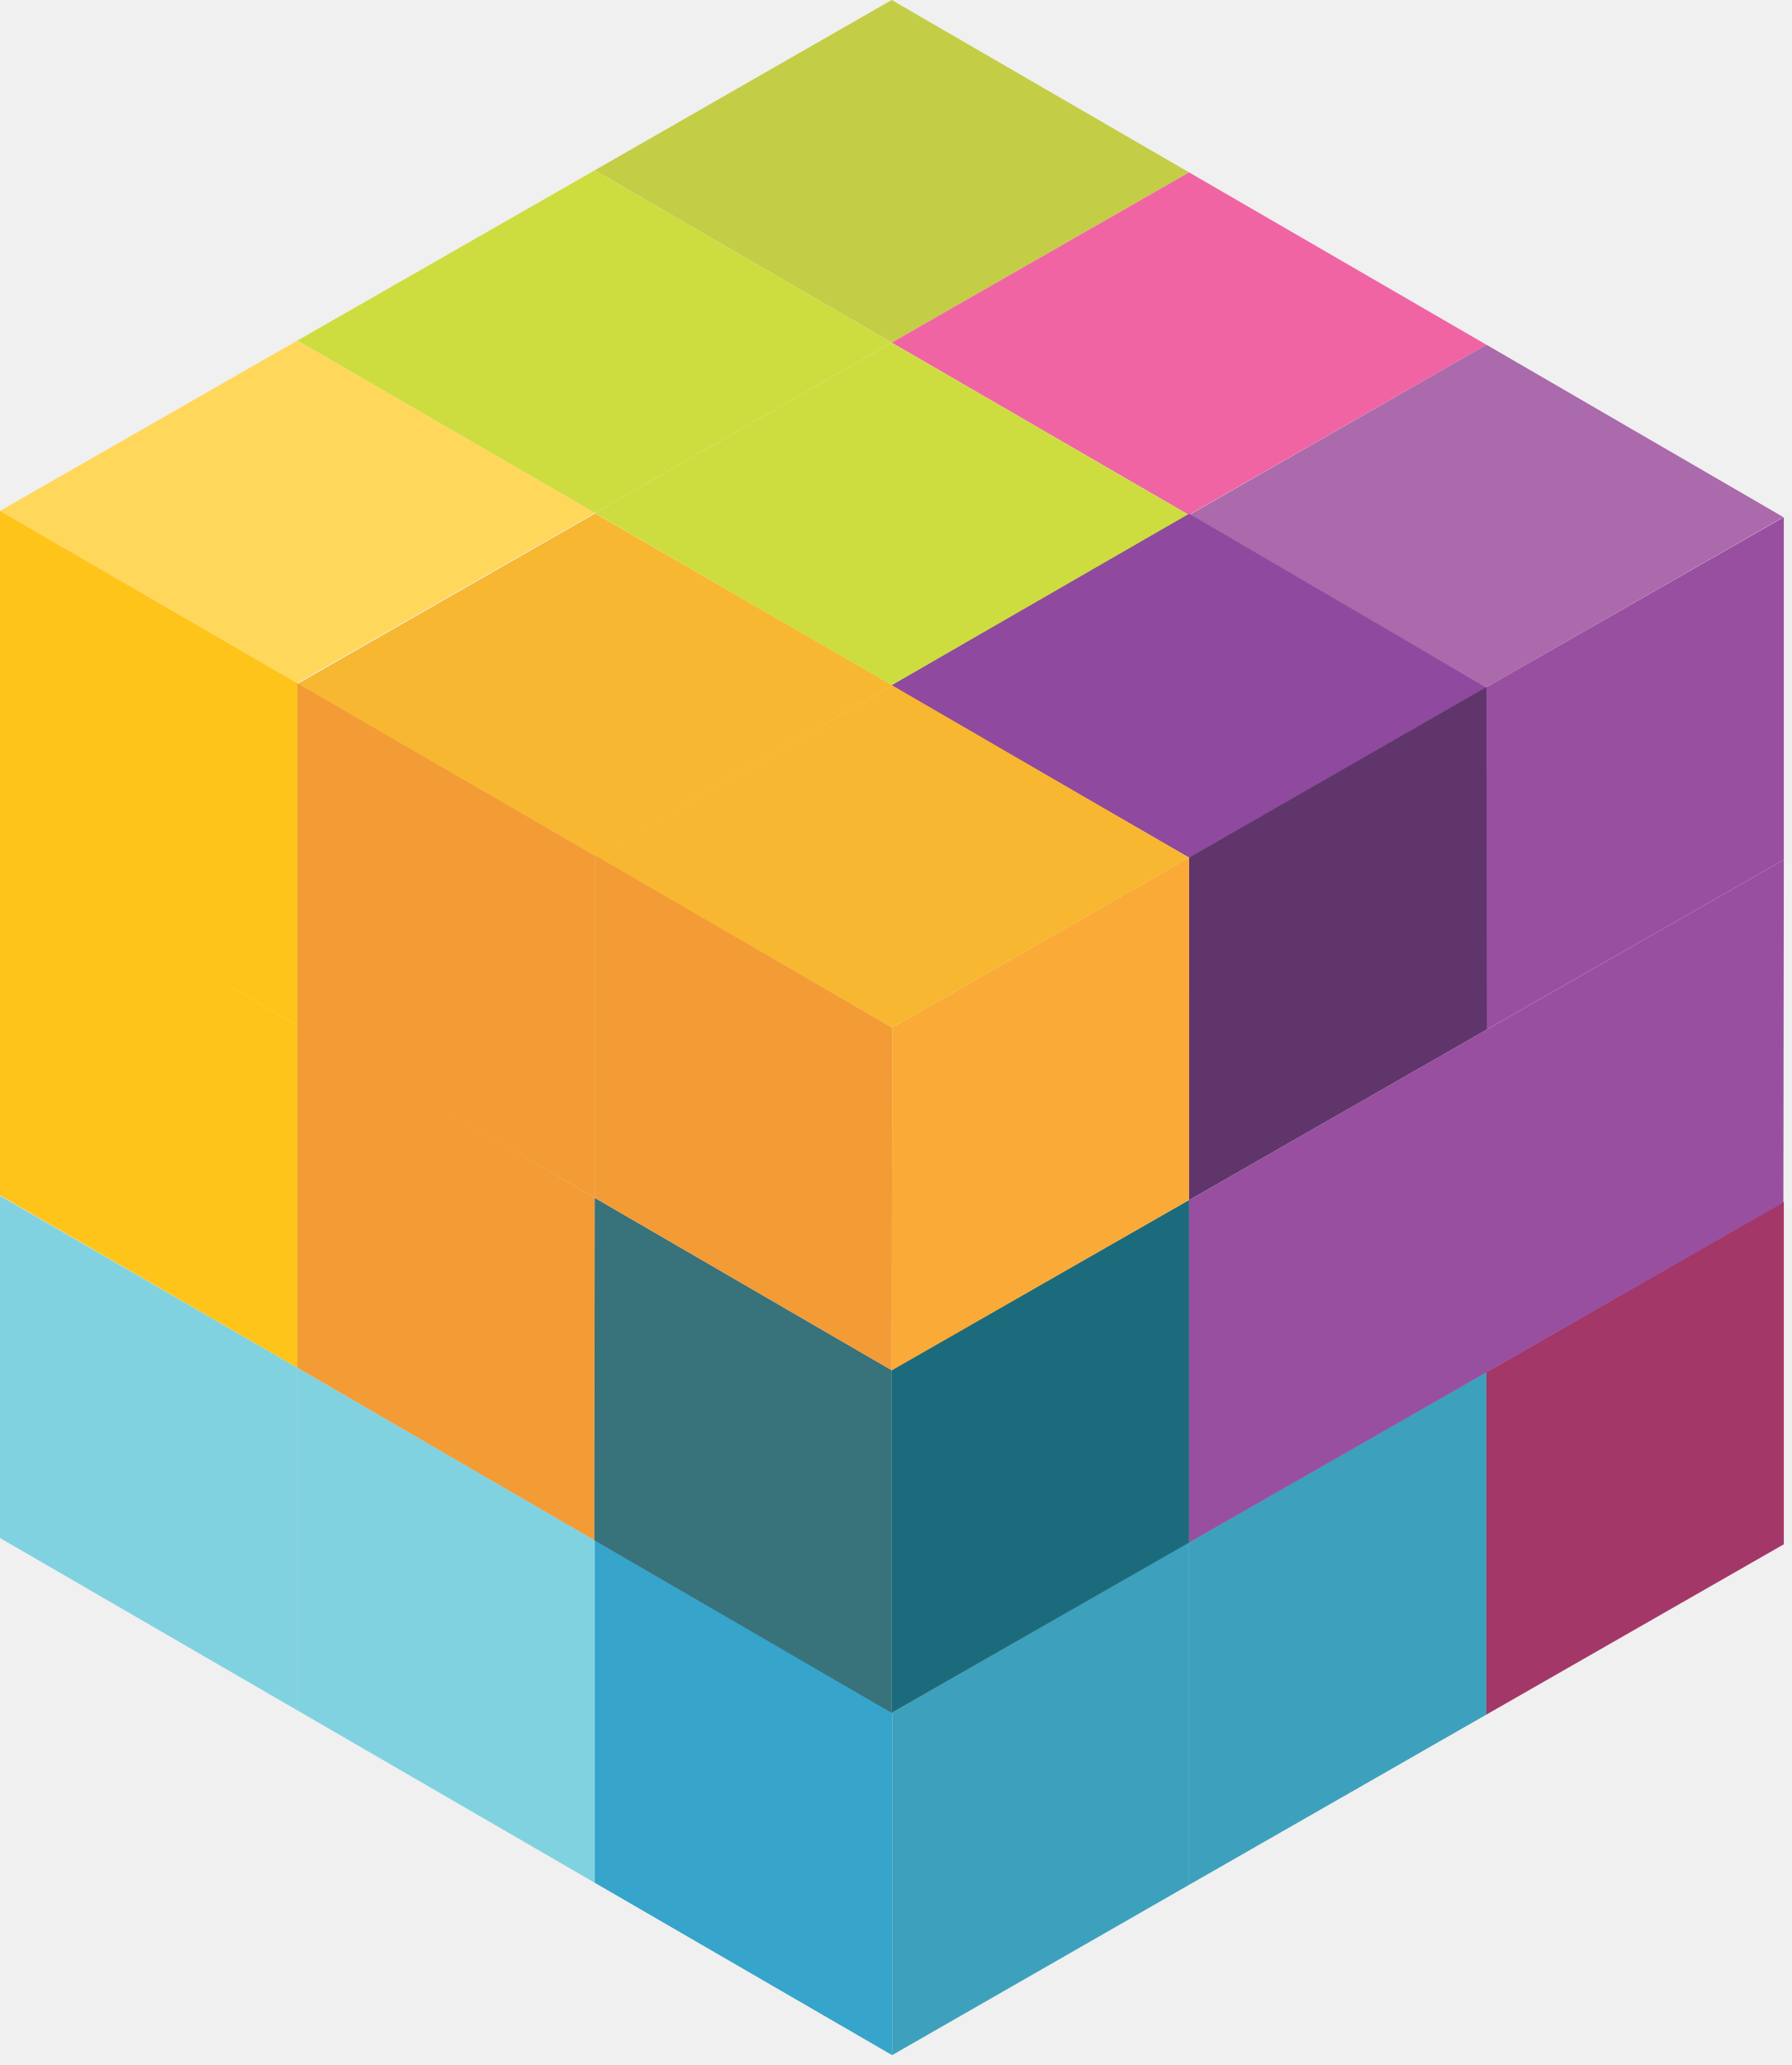
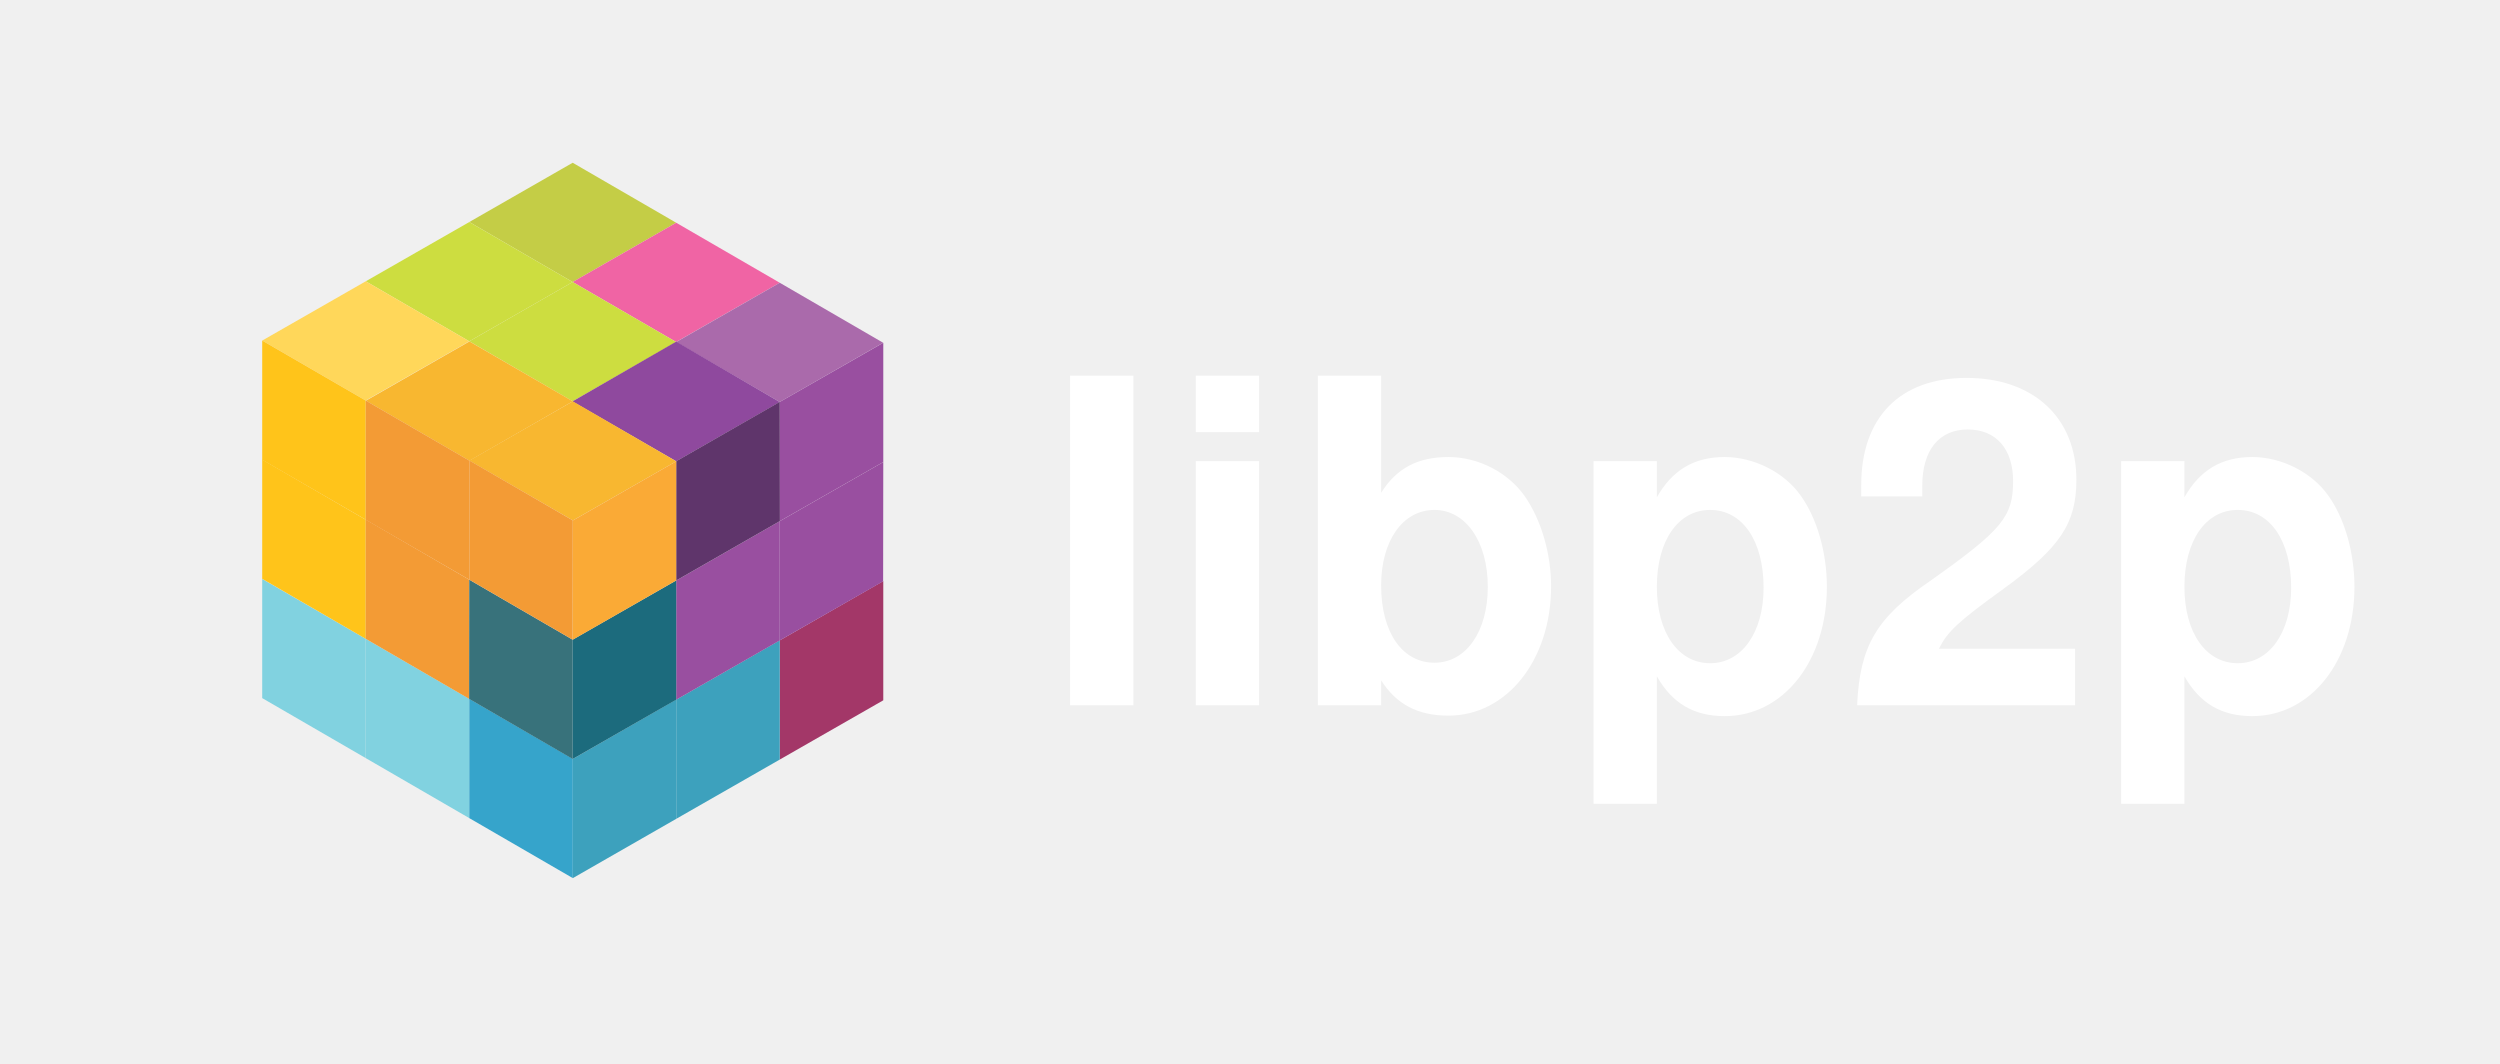
- <svg xmlns="http://www.w3.org/2000/svg" viewBox="0 0 138 159" fill="none">
-   <path d="M137.382 92.522L114.673 105.536L114.479 105.633V132.017L137.382 118.906V92.522Z" fill="#A33768" />
-   <path d="M114.479 105.633L91.771 118.648L91.577 118.745V145.129L114.479 132.017V105.633Z" fill="#3DA1BD" />
-   <path d="M22.902 131.695V105.311L6.10352e-05 92.071V118.423L22.902 131.695Z" fill="#81D2E0" />
-   <path d="M45.805 144.968V118.584L22.902 105.311V131.695L45.805 144.968Z" fill="#81D2E0" />
-   <path d="M68.707 158.24V131.856L45.805 118.584V144.968L68.707 158.24Z" fill="#36A4CB" />
-   <path d="M91.577 118.744L68.901 131.759L68.707 131.856V158.24L91.577 145.129V118.744Z" fill="#3DA1BD" />
-   <path d="M137.382 66.202L114.474 79.286L114.447 105.665H114.479L137.349 92.586L137.382 66.202Z" fill="#994FA0" />
-   <path d="M114.479 79.281L91.771 92.296L91.577 92.393V118.777L114.479 105.666V79.281V79.314V79.281Z" fill="#994FA0" />
-   <path d="M22.902 105.311V78.959L6.10352e-05 65.654V92.038L22.902 105.311Z" fill="#FFC41A" />
-   <path d="M45.772 118.583L45.805 92.232L22.902 78.927V105.311L45.772 118.583Z" fill="#F39B35" />
-   <path d="M68.675 131.888V105.504L45.805 92.232L45.772 118.583L45.805 118.616L68.675 131.888Z" fill="#38727B" />
-   <path d="M91.577 92.393L68.869 105.375L68.675 105.504V131.888L91.577 118.777V92.393Z" fill="#1C6B7D" />
-   <path d="M68.675 26.384L68.944 26.234L91.577 13.273L68.675 0L45.805 13.111L68.675 26.384Z" fill="#C4CD46" />
-   <path d="M91.577 39.657L91.771 39.528L114.479 26.545L91.577 13.273L68.675 26.384L91.577 39.657Z" fill="#F064A4" />
-   <path d="M114.479 52.93L114.673 52.801L137.349 39.818L114.479 26.545L91.577 39.657L114.479 52.93Z" fill="#AA6AAB" />
-   <path d="M137.382 39.818L114.673 52.801L114.479 52.929V79.281L137.382 66.202V66.17V39.818Z" fill="#994FA0" />
-   <path d="M45.805 39.495L46.031 39.366L68.675 26.384L45.805 13.111L22.902 26.223L45.805 39.495Z" fill="#CDDD40" />
-   <path d="M68.675 52.768L91.577 39.657L68.675 26.384L45.805 39.496L68.675 52.768Z" fill="#CDDD40" />
-   <path d="M91.577 66.041L114.479 52.929L91.577 39.56H91.448H91.577L68.61 52.8L91.577 66.041Z" fill="#8F499E" />
-   <path d="M114.479 52.897L91.771 65.912L91.577 66.041L91.573 92.407L114.508 79.266L114.479 52.897Z" fill="#5F356B" />
-   <path d="M22.902 52.607L23.096 52.478L45.805 39.496L22.902 26.223L6.10352e-05 39.335L22.902 52.607Z" fill="#FFD75A" />
-   <path d="M22.902 78.959V52.607L0 39.335V65.719L22.902 78.959Z" fill="#FFC41A" />
-   <path d="M45.837 65.916L68.707 52.773L45.837 39.532L22.934 52.644L45.837 65.916Z" fill="#F8B730" />
-   <path d="M45.805 92.232V65.88L22.902 52.607V78.959V78.991L45.805 92.232Z" fill="#F39B35" />
-   <path d="M68.707 79.12L68.901 79.023L91.584 66.041L68.707 52.768L45.805 65.88L68.707 79.12Z" fill="#F8B730" />
-   <path d="M68.671 105.503L68.707 79.12L45.805 65.847V92.199V92.231L68.671 105.503Z" fill="#F39B35" />
-   <path d="M91.577 66.041L68.901 79.023L68.707 79.12V79.152L68.668 105.52L91.577 92.393V66.041Z" fill="#FAAA36" />
+ <svg xmlns="http://www.w3.org/2000/svg" width="553" height="235.3" data-name="Layer 1">
+   <g>
+     <path id="svg_3" fill="#A33768" d="m195.382,128.522l-22.709,13.014l-0.194,0.097l0,26.384l22.903,-13.111l0,-26.384z" />
+     <path id="svg_4" fill="#3DA1BD" d="m172.479,141.633l-22.708,13.015l-0.194,0.097l0,26.384l22.902,-13.112l0,-26.384z" />
+     <path id="svg_5" fill="#81D2E0" d="m80.902,167.695l0,-26.384l-22.902,-13.24l0,26.352l22.902,13.272z" />
+     <path id="svg_6" fill="#81D2E0" d="m103.805,180.968l0,-26.384l-22.902,-13.273l0,26.384l22.902,13.273z" />
+     <path id="svg_7" fill="#36A4CB" d="m126.707,194.24l0,-26.384l-22.902,-13.272l0,26.384l22.902,13.272z" />
+     <path id="svg_8" fill="#3DA1BD" d="m149.577,154.744l-22.676,13.015l-0.194,0.097l0,26.384l22.87,-13.111l0,-26.385z" />
+     <path id="svg_9" fill="#994FA0" d="m195.382,102.202l-22.908,13.084l-0.027,26.379l0.032,0l22.87,-13.079l0.033,-26.384z" />
+     <path id="svg_10" fill="#994FA0" d="m172.479,115.281l-22.708,13.015l-0.194,0.097l0,26.384l22.902,-13.111l0,-26.385l0,0.032l0,-0.032z" />
+     <path id="svg_11" fill="#FFC41A" d="m80.902,141.311l0,-26.352l-22.902,-13.305l0,26.384l22.902,13.273z" />
+     <path id="svg_12" fill="#F39B35" d="m103.772,154.583l0.032,-26.351l-22.902,-13.305l0,26.384l22.87,13.272z" />
+     <path id="svg_13" fill="#38727B" d="m126.675,167.888l0,-26.384l-22.87,-13.272l-0.032,26.351l0.032,0.033l22.87,13.272z" />
+     <path id="svg_14" fill="#1C6B7D" d="m149.577,128.393l-22.708,12.982l-0.194,0.129l0,26.384l22.902,-13.111l0,-26.384z" />
+     <path id="svg_15" fill="#C4CD46" d="m126.675,62.384l0.269,-0.15l22.633,-12.961l-22.902,-13.273l-22.87,13.111l22.87,13.273z" />
+     <path id="svg_16" fill="#F064A4" d="m149.577,75.657l0.194,-0.129l22.708,-12.983l-22.902,-13.273l-22.902,13.112l22.902,13.273z" />
+     <path id="svg_17" fill="#AA6AAB" d="m172.479,88.93l0.194,-0.129l22.676,-12.983l-22.87,-13.273l-22.902,13.111l22.902,13.273z" />
+     <path id="svg_18" fill="#994FA0" d="m195.382,75.818l-22.709,12.983l-0.194,0.129l0,26.352l22.903,-13.079l0,-0.032l0,-26.352z" />
+     <path id="svg_19" fill="#CDDD40" d="m103.805,75.496l0.226,-0.129l22.644,-12.982l-22.87,-13.273l-22.902,13.112l22.902,13.273z" />
+     <path id="svg_20" fill="#CDDD40" d="m126.675,88.768l22.902,-13.111l-22.902,-13.273l-22.87,13.111l22.87,13.273z" />
+     <path id="svg_21" fill="#8F499E" d="m149.577,102.041l22.902,-13.111l-22.902,-13.369l-0.129,0l0.129,0l-22.967,13.24l22.967,13.24z" />
+     <path id="svg_22" fill="#5F356B" d="m172.479,88.897l-22.708,13.015l-0.194,0.129l-0.004,26.366l22.935,-13.141l-0.029,-26.369z" />
+     <path id="svg_23" fill="#FFD75A" d="m80.902,88.607l0.194,-0.129l22.708,-12.983l-22.902,-13.273l-22.902,13.111l22.902,13.273z" />
+     <path id="svg_24" fill="#FFC41A" d="m80.902,114.959l0,-26.352l-22.902,-13.273l0,26.384l22.902,13.24z" />
+     <path id="svg_25" fill="#F8B730" d="m103.837,101.916l22.87,-13.144l-22.87,-13.24l-22.902,13.111l22.902,13.273z" />
+     <path id="svg_26" fill="#F39B35" d="m103.805,128.232l0,-26.352l-22.902,-13.273l0,26.352l0,0.032l22.902,13.24z" />
+     <path id="svg_27" fill="#F8B730" d="m126.707,115.12l0.194,-0.097l22.683,-12.982l-22.877,-13.273l-22.902,13.111l22.902,13.24z" />
+     <path id="svg_28" fill="#F39B35" d="m126.671,141.503l0.036,-26.383l-22.902,-13.273l0,26.352l0,0.032l22.866,13.271z" />
+     <path id="svg_29" fill="#FAAA36" d="m149.577,102.041l-22.676,12.983l-0.194,0.097l0,0.032l-0.039,26.368l22.909,-13.127l0,-26.352z" />
+     <text font-style="normal" font-weight="bold" xml:space="preserve" text-anchor="start" font-family="Helvetica" font-size="100" id="svg_32" y="156" x="230" stroke-width="0" stroke="#000000" fill="#ffffff">libp2p</text>
+   </g>
</svg>
